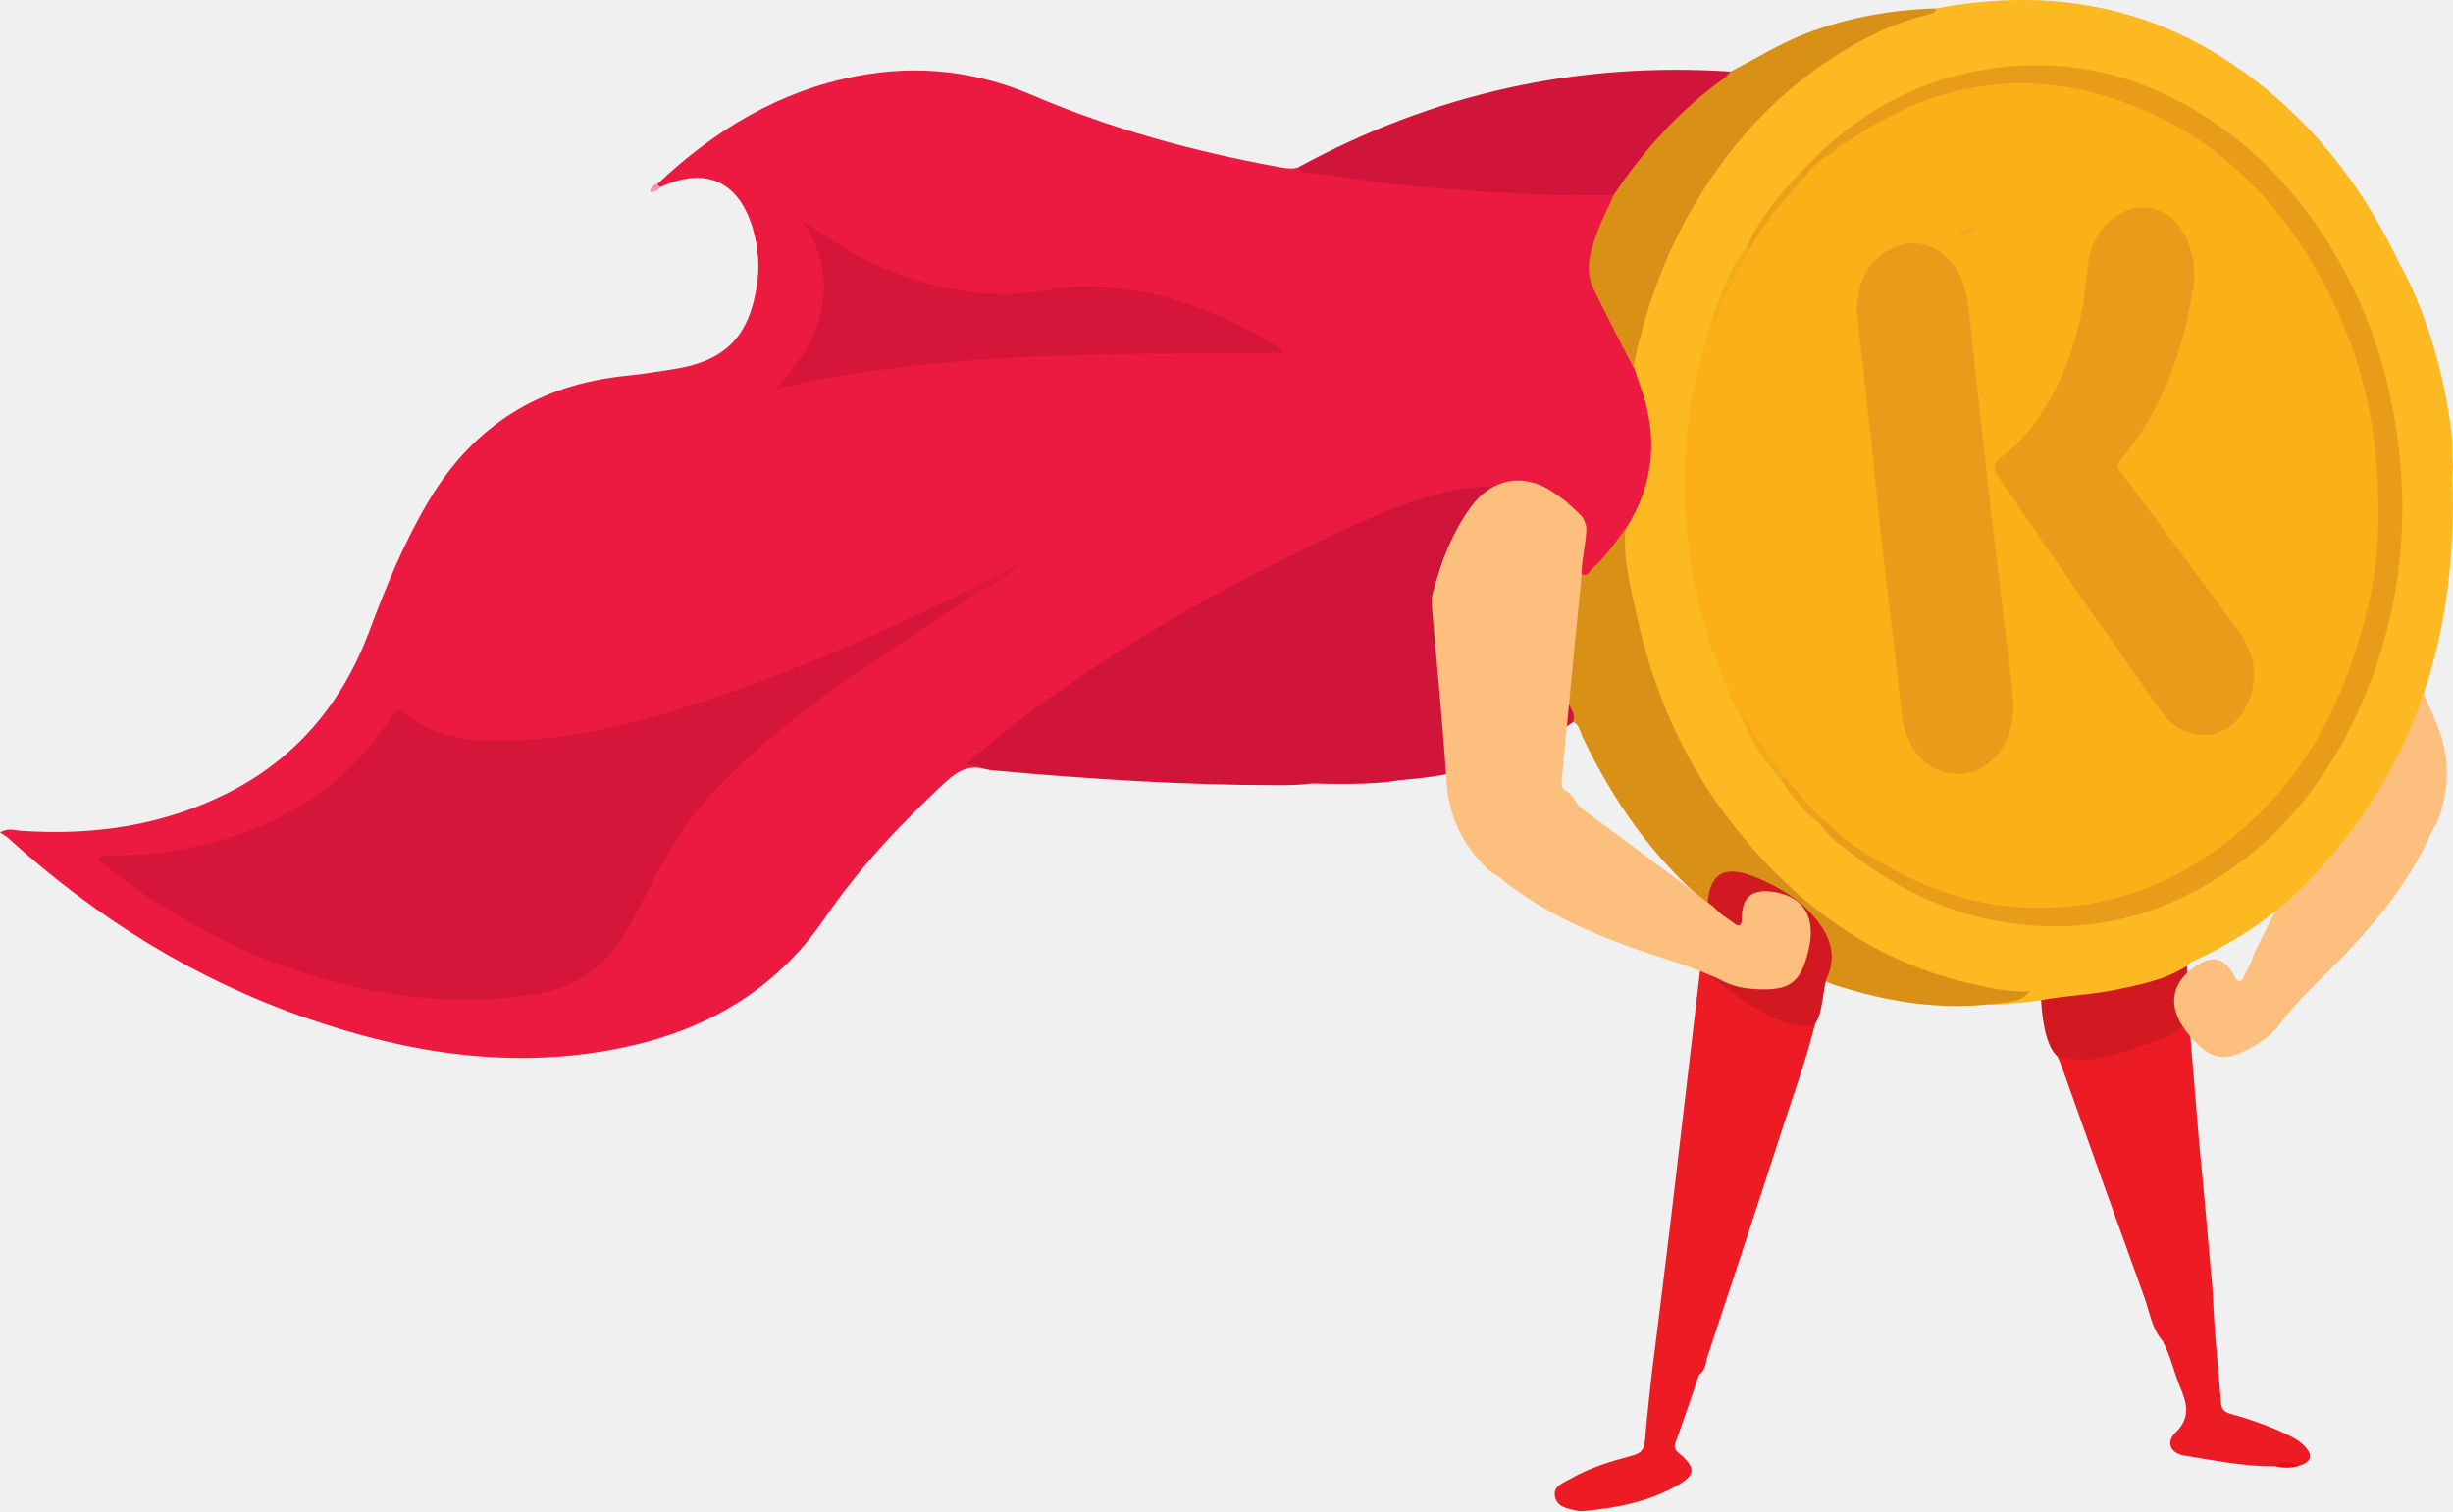
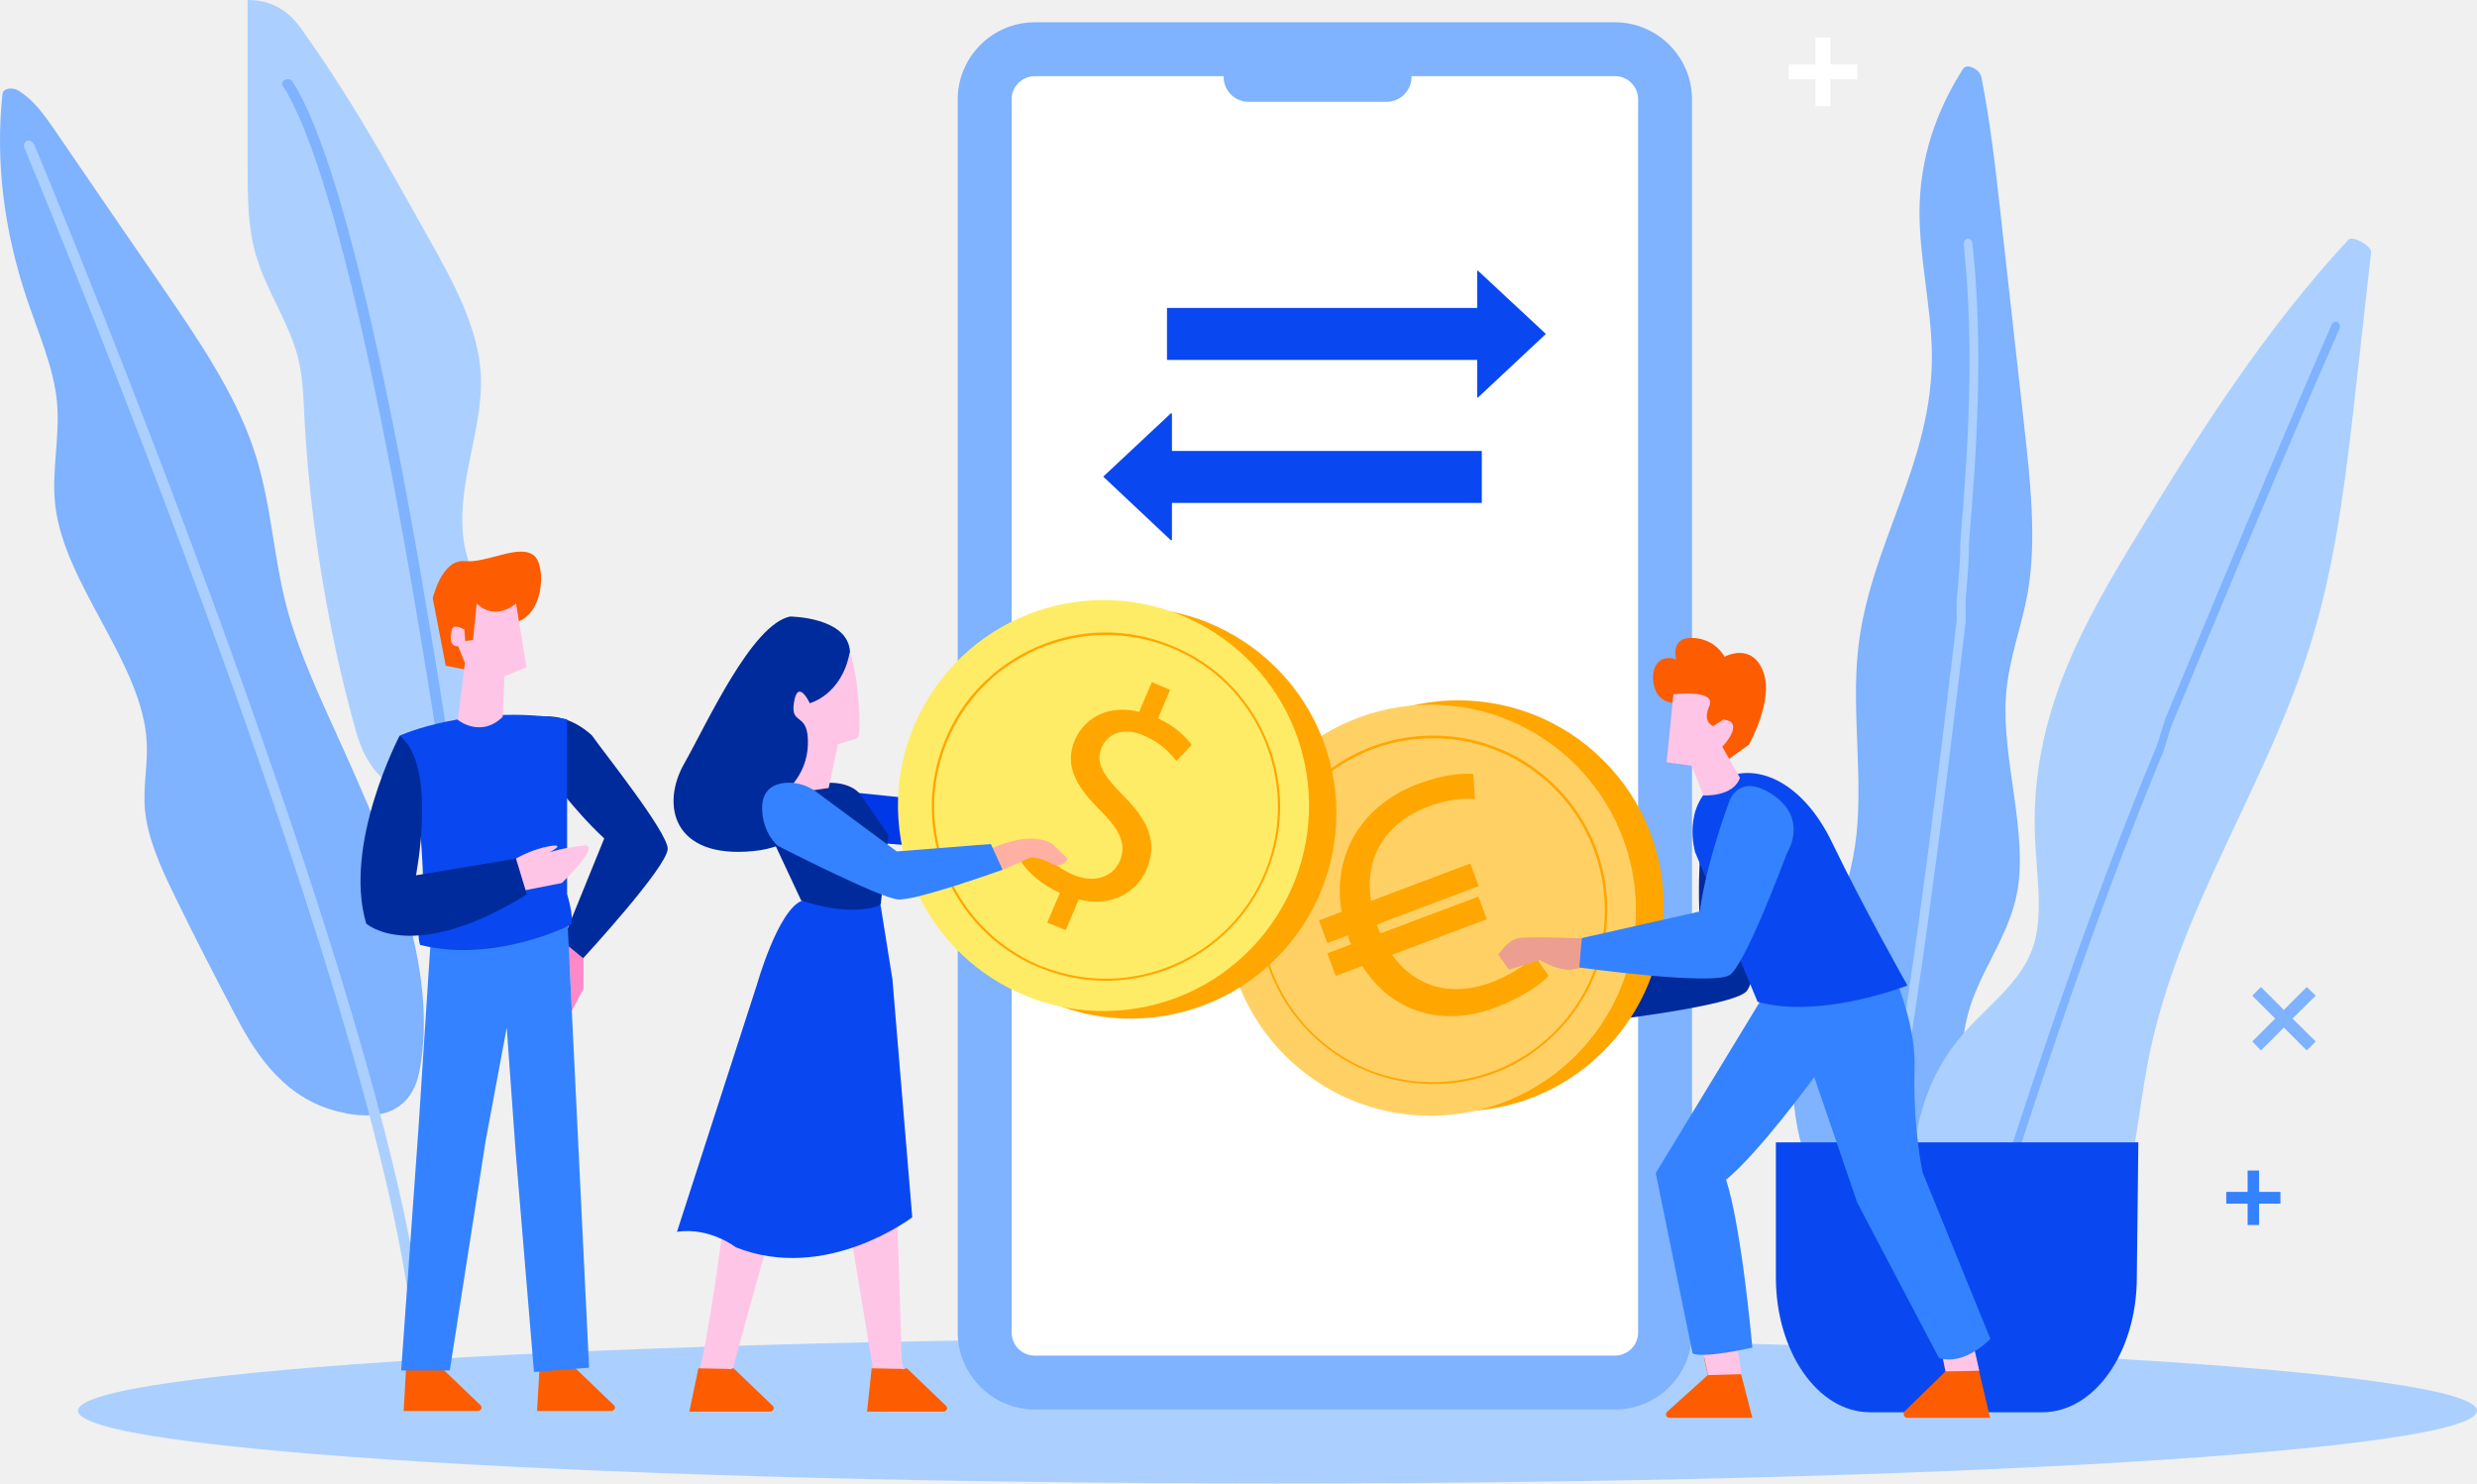
- <svg xmlns="http://www.w3.org/2000/svg" width="555" height="342" viewBox="0 0 555 342" fill="none">
-   <path d="M500.67 292.714C500.925 301.024 501.884 309.205 502.523 317.514C502.651 319.176 503.61 319.624 504.888 319.943C509.171 321.158 513.389 322.628 517.416 324.545C518.886 325.248 520.293 326.016 521.379 327.166C523.488 329.339 522.977 330.873 519.909 331.704C518.183 331.576 516.457 331.512 514.732 331.768C507.829 331.832 500.989 330.426 494.214 329.339C491.018 328.828 489.932 326.271 492.296 324.034C495.94 320.455 494.598 317.131 493.127 313.488C491.785 310.164 491.018 306.584 489.292 303.389C486.863 300.64 486.416 297.061 485.266 293.801C478.938 276.351 472.674 258.838 466.474 241.324C465.77 239.343 464.236 237.361 465.515 234.996C468.263 234.613 471.012 235.38 473.632 235.763C478.171 236.466 482.453 235.635 486.8 234.741C491.018 233.91 493.639 231.289 494.981 227.262C495.812 237.617 496.707 247.972 497.538 258.326C498.688 269.896 499.647 281.273 500.67 292.714Z" fill="#EC1B24" />
-   <path d="M495.109 227.326C494.853 231.864 493.447 233.654 488.781 235.188C481.047 237.745 473.377 241.26 465.579 239.087C462.511 236.53 461.935 229.052 461.744 225.409C466.026 224.258 470.5 224.386 474.911 223.683C480.599 222.788 486.16 221.446 491.466 219.4C492.552 218.953 493.575 218.442 494.789 218.506C494.917 221.446 494.981 224.386 495.109 227.326Z" fill="#D21821" />
-   <path d="M497.985 119.752C497.602 120.839 497.218 121.862 496.835 122.948C495.748 124.482 496.643 125.761 497.41 127.039C499.072 129.851 501.309 132.28 502.715 135.284C511.024 148.196 519.206 161.235 527.387 174.21C528.538 176 529.816 177.023 529.305 177.982C528.794 179.004 529.177 178.621 528.41 179.707C527.899 180.474 526.94 181.753 526.237 183.159C520.868 193.833 515.563 204.572 510.194 215.31C509.938 215.885 509.746 216.524 509.554 217.099C508.979 218.57 508.148 219.912 507.509 221.318C507.125 222.149 506.486 222.341 505.847 221.446C503.482 216.524 500.542 215.821 496.259 218.953C490.762 222.98 490.443 228.541 495.428 234.357C500.286 239.982 503.226 240.493 509.81 236.786C512.047 235.508 514.156 233.91 515.627 231.928C520.229 225.728 526.045 220.743 531.286 215.182C539.021 206.936 545.988 198.116 550.462 187.569C550.654 187.186 550.973 186.866 551.229 186.547C554.361 178.685 554.489 171.015 551.037 163.089C545.924 151.072 540.682 139.375 535.697 127.359C535.313 126.4 534.482 125.058 533.843 124.227C528.794 118.73 524.447 113.488 517.672 110.165C510.769 106.777 503.866 108.886 500.094 115.662C499.327 116.94 498.56 118.282 497.985 119.752Z" fill="#FCBF7D" />
-   <path d="M514.54 108.439C520.804 111.187 522.274 111.826 527.26 117.132C527.324 117.196 527.387 117.259 527.387 117.323C528.985 118.857 532.245 121.925 533.268 123.523C533.332 123.587 533.396 123.715 533.396 123.779C534.227 127.358 525.278 133.814 523.616 137.266C523.297 138.033 522.913 138.736 522.53 139.439C519.653 144.169 518.055 148.132 514.54 151.583C513.645 145.959 512.814 140.334 511.728 134.773C510.257 127.167 508.084 119.816 505.208 112.593C504.952 111.89 504.377 111.187 504.441 110.42C504.505 109.973 504.952 109.781 505.336 109.525C506.614 108.95 511.791 107.608 514.54 108.439Z" fill="#D1153A" />
-   <path d="M222.115 173.827C218.472 173.124 216.043 174.977 213.486 177.342C203.579 186.611 194.311 196.454 186.641 207.703C175.263 224.386 159.22 233.398 139.853 237.234C115.756 242.027 92.362 238.32 69.479 230.394C44.103 221.638 21.796 207.703 1.918 189.679C1.47 189.231 0.895 188.975 0 188.336C1.854 187.314 3.196 187.825 4.474 187.953C20.709 189.103 36.369 186.93 51.071 179.643C66.922 171.782 77.469 159.126 83.605 142.699C87.44 132.408 91.594 122.309 97.283 112.849C107.382 96.166 122.147 87.026 141.451 85.045C145.158 84.661 148.865 84.086 152.508 83.511C164.078 81.657 169.447 76.224 171.236 64.655C171.939 60.372 171.556 56.154 170.405 51.999C167.273 41.005 159.667 37.554 149.376 42.348C148.737 42.475 148.545 42.22 148.737 41.645C161.649 29.436 176.414 20.488 194.119 17.164C207.67 14.607 220.837 16.077 233.492 21.51C251.39 29.18 269.99 34.23 289.037 37.745C290.571 38.001 292.169 38.385 293.767 37.873C303.291 38.768 312.687 40.75 322.275 41.389C334.611 42.22 346.883 43.37 359.219 43.178C361.009 43.178 362.863 42.987 364.588 43.562C366.442 44.649 365.227 45.991 364.716 47.141C363.182 50.401 361.904 53.725 360.945 57.24C360.114 60.372 360.434 63.313 361.904 66.189C364.716 71.878 367.592 77.566 370.469 83.255C373.984 91.756 375.902 100.449 373.409 109.589C372.45 113.233 370.98 116.62 368.807 119.624C366.506 123.14 364.077 126.591 360.881 129.34C359.794 130.299 358.58 131.577 357.238 129.596C356.854 128.637 356.854 127.614 356.79 126.591C356.982 124.994 356.471 123.46 356.087 121.862C354.745 115.853 350.91 112.657 344.965 111.507C339.532 110.484 334.163 110.548 328.794 111.635C321.38 112.53 314.732 115.853 308.149 118.985C285.458 129.787 263.15 141.229 242.377 155.546C235.474 160.34 228.635 165.262 222.307 170.823C221.476 171.59 220.645 172.357 219.494 172.74C220.581 172.74 221.923 171.973 222.115 173.827Z" fill="#EC1941" />
-   <path d="M367.848 119.624C374.368 109.398 375.199 98.659 371.108 87.346C370.597 85.94 370.149 84.533 369.702 83.127C369.19 81.785 369.318 80.443 369.638 79.1C375.135 55.898 386.065 35.828 404.09 20.04C412.782 12.434 422.626 6.49 433.748 3.038C435.218 2.591 436.943 3.23 438.094 1.887C462.319 -2.651 485.01 0.737 505.655 14.863C522.338 26.304 534.355 41.581 542.92 59.733C542.28 58.647 544.006 61.523 545.157 64.016C550.206 74.946 553.019 85.62 554.617 97.509C554.936 100.002 554.68 101.983 555 105.115C555 106.393 554.808 107.16 554.872 108.247C556.087 143.338 546.627 174.658 521.443 200.161C514.604 207.128 506.614 212.561 497.793 216.716C496.771 217.227 495.62 217.547 494.853 218.506C490.059 221.638 484.498 222.724 479.065 223.875C473.377 225.089 467.496 225.217 461.744 226.304C459.954 226.559 455.608 227.135 450.302 227.326C450.366 226.176 456.438 224.961 458.164 224.833C444.933 224.706 432.789 220.615 421.667 213.84C390.028 194.6 373.601 165.39 367.72 129.596C367.209 126.272 365.867 122.884 367.848 119.624Z" fill="#FCB921" />
-   <path d="M327.196 125.121C320.229 139.822 338.062 154.651 321.763 166.348C322.53 171.206 331.543 178.301 297.538 177.278C295.749 177.214 295.94 177.662 289.229 177.662C267.753 177.662 246.276 176.256 224.864 174.338C223.905 174.274 223.01 174.019 222.051 173.827C221.22 172.612 219.814 173.507 218.664 172.868C228.954 163.664 240.012 155.866 251.517 148.451C263.214 140.973 275.295 134.07 287.759 127.934C299.903 121.989 322.466 109.397 337.807 110.165C338.829 109.909 335.186 114.703 332.693 115.534C332.182 119.305 329.625 121.031 327.644 123.843C327.26 124.61 327.772 124.482 327.196 125.121Z" fill="#D1143A" />
-   <path d="M384.403 311.059C382.677 316.172 380.951 321.286 379.098 326.335C378.458 328.061 379.673 328.572 380.568 329.403C383.572 332.216 383.444 333.686 379.993 335.795C373.345 339.758 365.994 341.164 358.388 341.867C357.877 341.931 357.302 341.931 356.79 341.803C354.745 341.356 352.252 341.036 351.805 338.544C351.357 336.243 353.722 335.476 355.32 334.581C359.667 332.088 364.46 330.618 369.318 329.339C371.3 328.828 372.067 327.869 372.195 325.824C372.578 320.966 373.153 316.108 373.665 311.251C375.135 299.554 376.605 287.857 378.011 276.16C380.248 257.24 382.421 238.384 384.659 219.464C384.722 218.953 384.978 218.442 385.106 217.93C387.151 218.378 387.727 220.487 389.197 221.638C394.374 225.409 400.191 226.879 406.391 227.262C407.861 227.326 409.395 227.007 410.673 227.965C411.632 229.691 410.737 231.289 410.354 232.887C408.628 239.598 406.327 246.118 404.154 252.638C398.273 270.854 392.265 289.007 386.256 307.16C385.937 308.566 385.745 310.164 384.403 311.059Z" fill="#EC1B24" />
-   <path d="M348.673 139.822C350.718 137.138 353.594 135.348 355.895 132.983C356.79 132.088 357.621 131.194 357.813 129.915C359.219 130.618 359.603 129.212 360.306 128.573C363.246 126.016 365.483 122.756 367.784 119.624C367.145 126.719 369.063 133.431 370.533 140.206C374.368 157.272 381.399 173.06 392.265 186.802C406.391 204.699 423.904 217.739 446.595 222.724C450.686 223.619 454.841 224.514 459.315 224.322C458.036 225.409 459.123 224.514 457.973 225.473C457.717 225.664 457.461 225.856 457.205 225.984C455.288 226.815 453.37 226.815 452.028 227.007C440.395 228.541 429.018 227.071 417.832 223.683C416.426 223.235 414.956 222.916 413.613 222.277C412.719 221.765 412.655 220.871 412.91 220.04C415.084 213.712 411.568 209.493 407.477 205.594C404.473 202.718 400.766 200.8 396.931 199.202C391.626 197.029 389.389 197.988 387.279 203.229C387.087 203.74 386.832 204.188 386.32 204.508C374.048 194.217 365.1 181.369 358.197 167.052C357.557 165.773 357.43 164.111 355.959 163.344C352.316 155.866 349.823 148.068 348.673 139.822Z" fill="#D89116" />
-   <path d="M365.1 44.137C360.753 44.137 356.343 44.265 351.996 44.137C340.044 43.754 328.155 42.923 316.202 41.772C309.363 41.133 302.652 39.599 295.813 39.088C294.854 39.024 294.151 38.704 293.703 37.873C324.256 21.191 356.918 13.904 391.626 16.205C392.009 17.228 391.306 17.803 390.603 18.314C381.207 24.962 373.601 33.335 366.953 42.667C366.57 43.242 366.122 44.009 365.1 44.137Z" fill="#D1143A" />
-   <path d="M365.1 44.137C371.939 33.91 380.056 24.898 390.092 17.675C390.667 17.292 391.114 16.652 391.626 16.141C397.25 13.265 402.62 9.877 408.564 7.576C418.088 3.933 427.931 2.207 438.03 1.887C438.03 2.591 437.774 2.91 436.752 3.166C431.894 4.316 427.228 6.042 422.754 8.343C405.496 17.292 392.457 30.523 382.805 47.269C376.797 57.624 372.77 68.746 370.085 80.379C369.894 81.274 369.766 82.232 369.574 83.191C366.506 77.247 363.438 71.302 360.498 65.294C358.388 60.948 359.922 56.729 361.328 52.638C362.415 49.698 363.885 46.95 365.1 44.137Z" fill="#D89116" />
-   <path d="M348.673 139.823C350.59 145.895 352.508 151.903 354.361 157.975C354.873 159.765 356.599 161.171 355.959 163.344C344.262 171.845 330.904 175.489 316.65 176.511C315.563 176 313.837 177.215 313.198 175.105C312.559 173.124 313.71 172.229 314.924 171.142C325.279 161.555 335.57 151.967 345.86 142.315C346.755 141.484 347.778 140.653 348.673 139.823Z" fill="#D1143A" />
-   <path d="M386.32 204.507C386.96 196.07 391.753 196.198 397.57 198.627C402.747 200.8 407.541 203.677 411.121 208.279C414.317 212.369 415.595 216.588 413.23 221.51C412.207 225.153 412.399 230.714 409.906 232.248C402.3 232.44 395.78 227.326 389.389 222.724C387.535 221.382 386.065 219.912 385.106 217.93C385.553 213.456 385.937 208.982 386.32 204.507Z" fill="#D21821" />
-   <path d="M148.673 41.58C148.865 41.836 149.121 42.028 149.312 42.283C148.865 43.114 148.226 43.498 147.075 43.434C147.139 42.347 147.842 41.9 148.673 41.58Z" fill="#F593A6" />
-   <path d="M218.919 135.476C210.738 140.973 202.492 146.406 194.375 151.903C182.038 160.212 170.405 169.481 160.306 180.41C155.512 185.588 151.869 191.532 148.545 197.732C146.436 201.631 144.519 205.658 142.345 209.621C137.488 218.57 130.521 223.619 120.166 225.089C100.223 227.965 81.176 224.961 62.512 217.994C51.837 213.967 41.93 208.407 32.406 202.207C28.891 199.905 25.631 197.157 22.243 194.6C23.01 193.13 24.225 193.705 25.184 193.705C42.633 193.194 58.932 189.295 73.25 178.749C79.386 174.21 84.372 168.65 88.462 162.322C89.613 160.532 90.252 160.148 92.042 161.619C96.708 165.454 102.333 167.116 108.213 167.435C124.193 168.266 139.469 164.942 154.682 160.148C176.414 153.309 197.251 144.297 217.641 134.262C218.28 133.814 218.983 133.686 219.494 134.39C219.878 134.773 219.367 135.22 218.919 135.476Z" fill="#D6153A" />
-   <path d="M290.124 79.803C251.773 80.187 213.486 79.228 175.711 87.921C180.377 82.488 184.467 76.927 185.937 69.832C187.408 62.673 185.682 56.218 181.655 50.082C187.28 53.789 192.713 57.496 198.785 60.181C211.313 65.614 224.16 68.043 237.839 65.486C243.592 64.399 249.536 64.783 255.48 65.614C267.433 67.212 278.043 71.942 288.27 77.886C288.718 78.142 289.165 78.461 289.549 78.781C289.804 78.909 289.868 79.228 290.124 79.803Z" fill="#D6153A" />
-   <path d="M218.919 135.476C219.622 133.942 218.472 134.262 217.641 134.198C222.115 131.897 226.589 129.596 231 127.359C227.484 130.746 223.266 133.239 218.919 135.476Z" fill="#DE173D" />
-   <path d="M514.796 331.768C516.521 330.618 518.247 330.682 519.973 331.704C518.247 332.216 516.521 332.152 514.796 331.768Z" fill="#EC0A14" />
-   <path d="M393.415 161.043C391.626 158.934 391.114 156.313 390.092 153.884C383.124 137.394 380.376 120.136 381.399 102.303C381.91 92.459 383.955 82.808 387.087 73.476C389.836 67.659 392.009 61.523 395.461 56.09C398.72 50.082 402.939 44.84 407.541 39.919C409.139 37.937 410.865 36.02 412.974 34.614C414.189 34.23 414.956 33.271 415.723 32.376C425.183 25.537 435.537 20.743 447.17 19.017C465.834 16.205 482.9 20.615 498.305 31.29C517.544 44.649 529.049 63.313 535.058 85.62C541.258 108.631 540.427 131.385 531.734 153.565C523.233 175.233 509.171 191.98 487.311 201.248C480.599 204.124 473.568 205.402 466.282 206.042C446.275 207.703 429.529 200.225 414.253 188.208C413.741 187.825 413.358 187.314 412.91 186.802C409.395 183.479 406.135 179.899 403.259 175.936C399.36 171.398 396.547 166.093 393.415 161.043Z" fill="#FCAF16" />
-   <path d="M413.23 35.189C411.248 36.659 409.587 38.321 408.116 40.302C407.349 40.75 406.838 40.75 406.838 39.663C417.96 27.327 431.255 18.953 447.873 15.949C466.41 12.562 483.348 16.461 498.944 26.368C511.344 34.294 520.996 45.032 528.474 57.816C535.697 70.152 540.171 83.511 542.216 97.509C545.476 119.624 542.728 140.909 533.332 161.363C525.47 178.429 513.901 192.171 497.282 201.248C484.562 208.215 471.012 210.835 456.438 209.11C442.376 207.448 430.168 201.759 419.174 193.258C416.618 191.276 413.741 189.487 411.952 186.61C411.952 185.524 412.463 185.524 413.23 185.971C417.001 190.126 421.731 192.938 426.461 195.687C435.921 201.12 446.02 204.635 457.142 205.275C473.185 206.169 487.63 202.079 500.734 192.811C520.548 178.876 530.711 159.126 536.016 136.179C538.381 125.761 538.509 115.214 537.678 104.795C536.336 88.177 531.286 72.517 522.338 58.135C513.645 44.201 502.459 33.016 487.567 26.048C464.109 15.118 441.354 16.525 419.622 30.97C418.407 31.801 417.065 32.504 415.851 33.271C414.892 33.782 414.125 34.55 413.23 35.189Z" fill="#E99C19" />
-   <path d="M406.838 39.599C407.094 40.111 407.605 40.238 408.116 40.238C403.642 45.224 399.104 50.209 395.972 56.218C395.397 56.41 395.141 56.154 395.333 55.579C398.145 49.57 402.236 44.393 406.838 39.599Z" fill="#ECA019" />
-   <path d="M395.333 55.579C395.525 55.77 395.78 56.026 395.972 56.218C393.224 61.523 390.092 66.7 388.11 72.389C387.982 72.837 387.407 73.092 387.024 73.476C389.197 67.276 391.178 60.948 395.333 55.579Z" fill="#F4AB1A" />
-   <path d="M393.415 161.043C393.991 161.618 394.885 162.066 395.205 162.769C397.378 167.499 400.958 171.334 403.642 175.744C403.578 176.128 403.387 176.32 403.003 176.384C398.657 171.973 395.908 166.604 393.415 161.043Z" fill="#F3A91A" />
-   <path d="M403.003 176.384C403.195 176.192 403.45 175.936 403.642 175.744C406.838 179.196 409.523 183.031 413.23 185.971C412.719 185.971 412.207 186.099 411.952 186.61C408.372 183.734 405.368 180.346 403.003 176.384Z" fill="#EDA219" />
-   <path d="M443.271 53.661C443.271 53.469 443.271 53.214 443.271 53.022C444.358 51.999 445.636 51.296 447.17 51.168C446.148 52.447 444.869 53.341 443.271 53.661Z" fill="#F2AA26" />
-   <path d="M413.23 35.189C413.805 34.166 414.508 33.335 415.787 33.271C415.211 34.294 414.508 35.125 413.23 35.189Z" fill="#ECA019" />
-   <path d="M355.256 114.319C355.959 114.958 356.599 115.598 357.302 116.237C357.429 116.365 357.941 116.812 358.069 117.004C358.964 118.985 358.964 118.985 358.9 120.327C358.708 123.204 358.005 126.016 357.877 128.956C357.813 130.107 357.749 131.321 357.621 132.472C356.151 146.981 354.809 161.491 353.403 175.936C353.275 177.47 353.339 178.365 353.978 178.685C355.128 179.324 356.023 180.41 356.662 181.561C356.982 182.2 357.685 182.775 358.516 183.415C368.168 190.509 377.755 197.732 387.343 204.891C387.854 205.275 388.302 205.786 388.749 206.233C389.9 207.256 391.242 208.087 392.52 209.046C393.287 209.621 393.927 209.557 394.054 208.406C393.991 202.973 396.228 200.992 401.469 201.823C408.244 202.91 410.993 207.767 409.139 215.182C407.349 222.405 404.921 224.194 397.442 223.811C394.885 223.683 392.265 223.235 390.028 222.085C383.125 218.633 375.646 216.78 368.487 214.159C357.813 210.26 347.714 205.53 338.893 198.244C338.765 198.116 338.638 198.052 338.446 197.988C337.871 197.732 337.295 197.285 336.784 196.837C331.031 191.404 327.772 184.885 327.26 176.639C326.429 163.6 325.087 150.625 324 137.649C323.936 136.563 323.873 135.732 324.064 134.453C326.046 127.295 328.539 120.327 333.077 114.319C337.743 108.183 344.838 106.969 351.229 111.251C352.444 112.082 353.658 112.913 354.809 113.872C355.001 114.127 355.128 114.255 355.256 114.319Z" fill="#FCBF7D" />
-   <path d="M496.387 64.207C494.406 76.927 490.379 90.414 481.622 101.791C478.362 106.074 478.171 104.604 481.558 109.142C489.804 120.136 497.921 131.193 506.103 142.251C509.49 146.853 511.152 151.839 509.107 157.783C505.464 168.266 494.47 168.905 488.909 160.851C482.261 151.328 475.55 141.868 468.902 132.344C463.278 124.226 457.653 116.045 452.092 107.799C450.941 106.138 450.814 104.987 452.859 103.453C458.42 99.298 462.447 93.418 465.707 86.77C469.733 78.397 471.651 69.321 472.418 60.053C473.057 51.935 479.832 46.182 486.033 47.014C492.36 47.844 496.962 54.428 496.387 64.207Z" fill="#E99C19" />
-   <path d="M420.133 69.257C420.58 62.929 423.073 58.647 427.867 56.282C432.469 53.981 436.816 54.939 440.587 58.391C444.23 61.715 445.061 66.573 445.636 71.622C447.426 88.752 449.344 105.818 451.325 122.948C452.667 134.517 454.201 146.086 455.416 157.72C456.566 168.841 448.832 177.278 439.564 174.594C434.706 173.188 430.935 168.266 430.168 160.915C429.082 149.602 427.548 138.352 426.269 127.039C425.183 117.707 424.288 108.375 423.265 98.979C422.242 89.775 421.22 80.507 420.197 71.302C420.133 70.472 420.133 69.641 420.133 69.257Z" fill="#E99C19" />
+ <svg xmlns="http://www.w3.org/2000/svg" version="1.1" id="Capa_1" x="0px" y="0px" viewBox="0 0 800.2 479.3" style="enable-background:new 0 0 800.2 479.3;" xml:space="preserve">
+   <style type="text/css">
+ 	.st0{fill:#ABD0FF;}
+ 	.st1{fill:#FFFFFF;}
+ 	.st2{fill:#7FB2FF;}
+ 	.st3{fill:#EC9F90;}
+ 	.st4{fill:#002B9C;}
+ 	.st5{fill:#FFA600;}
+ 	.st6{fill:#FFD165;}
+ 	.st7{fill:#0948F0;}
+ 	.st8{fill:#FD5C00;}
+ 	.st9{fill:#FFC5E6;}
+ 	.st10{fill:#3482FF;}
+ 	.st11{fill:#FFB0A3;}
+ 	.st12{fill:#0037E6;}
+ 	.st13{fill:#FFEC66;}
+ 	.st14{fill:#FD89C6;}
+ </style>
+   <g>
+     <ellipse class="st0" cx="412.7" cy="455.8" rx="387.5" ry="23.5" />
+     <g>
+       <g>
+         <path id="_x3C_Group_x3E__24_" class="st1" d="M503.8,446.7H352.3c-18.8,0-34.1-15.3-34.1-34.1V50.1c0-18.8,15.3-34.1,34.1-34.1     h151.5c18.8,0,34.1,15.3,34.1,34.1v362.5C537.9,431.4,522.6,446.7,503.8,446.7z" />
+         <path class="st2" d="M521.7,455.4H334.3c-13.7,0-24.9-11.2-24.9-24.9V32.1c0-13.7,11.2-24.9,24.9-24.9h187.4     c13.7,0,24.9,11.2,24.9,24.9v398.4C546.6,444.2,535.5,455.4,521.7,455.4z M334.3,24.6c-4.1,0-7.5,3.4-7.5,7.5v398.4     c0,4.1,3.3,7.5,7.5,7.5h187.4c4.1,0,7.5-3.3,7.5-7.5V32.1c0-4.1-3.3-7.5-7.5-7.5H334.3z" />
+         <path id="_x3C_Group_x3E__23_" class="st2" d="M447.9,32.9h-44.5c-4.5,0-8.1-3.6-8.1-8.1v-3.1c0-4.5,3.6-8.1,8.1-8.1h44.5     c4.5,0,8.1,3.6,8.1,8.1v3.1C456,29.3,452.4,32.9,447.9,32.9z" />
+       </g>
+       <g>
+         <path id="_x3C_Group_x3E__22_" class="st0" d="M96.1,114.9c1.7,6.4,1.9,12.9,2.2,19.4c1.2,22.8,4.1,45.5,8.6,68.1     c0.5,2.4,1,4.9,1.5,7.3c1.8,8.4,3.9,16.8,6.2,25.2c0.1,0.2,0.1,0.5,0.2,0.7c2.4,8.5,6.3,17.7,20.4,22.6c3.2,1.1,6-0.2,8.5-2.6     c1.1-1,2.1-2.3,3-3.7c3.9-5.8,6.4-13.7,7.4-15.8c4.3-9.8,7.1-19.7,5.6-29.5c-1.6-10.2-7.6-20-9.6-30.2c-1.7-8.9-0.3-18,1.5-27     c1.9-9.6,4.3-19.3,3.7-28.8c-0.9-15-8.9-29.5-16.9-43.8c-5-8.9-10-17.9-15.1-26.8c-8-13.8-16.5-27.5-26.2-41     C94.1,4.8,89.1,0,80,0c0,16,0,32,0,48.1c0,2,0,4,0,6c0,10,0,20,3.1,29.7C86.4,94.3,93.3,104.4,96.1,114.9z" />
+         <path id="_x3C_Group_x3E__21_" class="st2" d="M91.3,27.6c10,15.6,20,52.4,28.9,94.1c7,33,13.3,69,18.3,100.1     c2,12.2,3.7,23.7,5.2,33.9c1.1-1,2.1-2.3,3-3.7c-1.5-10.1-3.3-21.4-5.2-33.4c-2-12.1-4.1-24.9-6.4-38c-3.6-20.6-7.2-39.3-10.7-56     c-10.7-50.9-20.7-83.9-30-98.4c-0.4-0.6-1.4-0.8-2.3-0.4C91.3,26.1,90.9,27,91.3,27.6z" />
+         <path id="_x3C_Group_x3E__20_" class="st2" d="M81.8,144.7c5.9,17.2,6.3,34.5,10.9,51.8c4,14.9,11.1,29.7,17.7,44.4     c15.2,33.7,31.5,71.9,25.1,105.2c-1.8,9.4-8.2,16-22,13.9c-0.9-0.1-1.7-0.3-2.6-0.5c-1.1-0.2-2.2-0.5-3.3-0.8     c-17.6-5.1-26.3-20.6-32.1-31.7c-6.6-12.6-13.1-25.2-19.2-37.8c-4.5-9.2-8.7-18.6-9.5-27.9c-0.6-7.3,1-14.3,0.6-21.5     c-1.3-25.4-26.4-50.6-29.5-76.2c-1.4-11.4,1.6-22.4,0.5-33.9c-1.1-11.1-6.1-22.3-9.8-33.4C1.2,74.2-1.5,51.9,0.8,30.4     C0.9,28.6,3.9,28,6,29.3c4.8,3,8,7.5,10.9,11.6C28.6,58,40.3,75.1,52,92.1C63.8,109.3,75.7,126.7,81.8,144.7z" />
+         <path id="_x3C_Group_x3E__19_" class="st0" d="M11.1,46.8c0.4,0.9,36.7,87.7,70,181.7C122.3,345,141.1,420.9,137,454.3     c-1.2-0.1-2.4-0.3-3.6-0.5c4.3-32.1-14.8-109.3-55.6-224.6C44.5,135.4,8.2,48.6,7.9,47.8c-0.4-1,0-2,0.9-2.3     C9.6,45.2,10.7,45.8,11.1,46.8z" />
+       </g>
+       <path id="_x3C_Group_x3E__18_" class="st2" d="M581.1,331.5c4.5-20.3,15.2-37.4,18.2-58.4c2.9-19.8-1.2-42.5,0.9-62.7    c3.5-34.3,24.3-60.3,23.9-96.2c-0.2-14.8-4-30.8-4-45.5c0-17.8,5.6-33.2,14.1-46.5c1.2-1.8,5.4,0.1,5.9,2.8    c2.9,14.7,4.5,29,6.1,43.3c2.5,22.7,5.1,45.5,7.6,68.2c2.1,18.8,4.2,37.9,1.3,54.7c-2,11.5-6.3,21.9-7.1,34    c-1.3,20,7.1,43.7,3.7,62.8c-2.8,15.5-13.2,26.7-16.5,41.9c-4.9,22.6,6.1,52.7-4.7,71.8c-7.2,12.7-25.2,8.2-37.3-8.4    C577.9,372.3,577.5,348.2,581.1,331.5z" />
+       <path id="_x3C_Group_x3E__17_" class="st0" d="M634.4,333.8c7.9-9,18.6-16.5,22.4-27.9c3.4-10.2,1.1-23.2,0.6-35.4    c-1.6-39.4,15.8-69.4,33.7-98.7c20-32.9,40.8-65.5,67.6-94.4c1.3-1.4,7.5,2.1,7.3,4.1l-4.5,40c-3.2,28.9-6.4,57.9-14.4,84.4    c-14.2,47.6-43.5,87.2-53.2,137.2c-3.2,16.6-4.4,34.3-9.8,49.8c-4.1,11.7-11.1,38.5-35.8,36.2c-29.6-2.8-29.7-32.2-30.3-42.7    C616.9,365.5,622.3,347.6,634.4,333.8z" />
+       <path id="_x3C_Group_x3E__16_" class="st0" d="M605.9,396.3c0.6,0,1.2-0.6,1.4-1.4c12.1-64.9,20-128.7,27.7-193.9    c0-0.1,0-0.2,0-0.3v-6.5l0.1-1.7c0.5-5.8,1-11.3,1-17.4c2.5-29.2,4.7-63.4,1.1-96.4c-0.1-1-0.8-1.7-1.6-1.6    c-0.8,0.1-1.3,1.1-1.2,2.1c3.5,32.6,1.4,66.6-1.1,95.5c0,0.1,0,0.1,0,0.2c0,5.9-0.5,11.3-1,17.1l-0.2,1.8c0,0.1,0,0.1,0,0.2v6.5    c-7.7,65-15.6,128.8-27.6,193.5c-0.2,1,0.3,2,1,2.2C605.7,396.2,605.8,396.3,605.9,396.3z" />
+       <path id="_x3C_Group_x3E__15_" class="st2" d="M639.5,420.7c0.7,0,1.3-0.6,1.4-1.4c0.7-7,2.5-13.7,4.2-20.1    c1.5-5.6,3.1-11.4,3.9-17.3c13.2-41.1,29.5-89.9,50-139.4c0,0,0,0,0-0.1c0.6-1.6,1-3.1,1.4-4.5c0.4-1.4,0.8-2.7,1.4-4.2    c3.6-8.5,7.1-17,10.6-25.4c14-33.6,28.5-68.3,43.4-102.1c0.3-0.8,0.1-1.7-0.6-2.1c-0.7-0.4-1.5-0.1-1.9,0.7    C738.5,138.7,724,173.4,710,207c-3.5,8.5-7.1,17-10.6,25.5c0,0,0,0.1,0,0.1c-0.6,1.6-1,3.1-1.4,4.5c-0.4,1.4-0.8,2.7-1.4,4.2    c-20.6,49.7-36.9,98.6-50.2,139.8c0,0.1-0.1,0.2-0.1,0.3c-0.8,5.7-2.2,11.2-3.8,17c-1.8,6.6-3.6,13.4-4.3,20.7    c-0.1,0.9,0.5,1.6,1.2,1.7C639.4,420.7,639.5,420.7,639.5,420.7z" />
+       <g>
+         <path class="st3" d="M514.9,320.7c0,0-17.3,3.7-20.2,5.2c-2.9,1.6-4.6,6.6-4.6,6.6l4.6,3.8l8.9-5.5c0,0,8.5,2.8,12.9-0.7     S514.9,320.7,514.9,320.7z" />
+         <path class="st4" d="M563.4,260.5c-12.7-4.7-13.4,5.4-13.4,5.4s-2.3,20.4-0.4,37l-34.7,17.8l1.6,9.4c0,0,43.3-4.9,47.7-9.8     c3.8-4.3,7.3-36.1,8.1-43l0,0C572.2,277.3,576.1,265.2,563.4,260.5z" />
+       </g>
+       <g>
+         <ellipse transform="matrix(0.7071 -0.7071 0.7071 0.7071 -69.0051 418.8266)" class="st5" cx="471.1" cy="292.7" rx="66.4" ry="66.4" />
+         <circle class="st6" cx="462.1" cy="294.1" r="66.4" />
+         <path class="st5" d="M482.8,346.7c-5.6,2.1-11.5,3.3-17.6,3.5c-15,0.6-29.4-4.7-40.4-14.9c-11-10.2-17.5-24.1-18.1-39.1     c-0.6-15,4.7-29.4,14.9-40.4c10.2-11,24.1-17.5,39.1-18.1c15-0.6,29.4,4.7,40.4,14.9c11,10.2,17.5,24.1,18.1,39.1     c0.6,15-4.7,29.4-14.9,40.4C498.2,338.7,490.9,343.7,482.8,346.7z M443.3,242.1c-8,3-15.2,7.9-21.2,14.3     c-10.1,10.9-15.3,25.1-14.7,39.9c0.6,14.8,6.9,28.5,17.8,38.6c10.9,10.1,25.1,15.3,39.9,14.7c14.8-0.6,28.5-6.9,38.6-17.8     c10.1-10.9,15.3-25.1,14.7-39.9l0.3,0l-0.3,0c-0.6-14.8-6.9-28.5-17.8-38.6c-10.9-10.1-25.1-15.3-39.9-14.7     C454.7,238.8,448.8,240,443.3,242.1z" />
+         <path class="st5" d="M482.1,317.3c-13.5,5.1-25,1.5-32.4-8.8l30.6-11.5l-2.7-7.3l-31.7,11.9c-0.3-0.7-0.6-1.4-0.9-2.2     c-0.1-0.2-0.2-0.5-0.2-0.7l32.9-12.4l-2.7-7.3l-32.1,12.1c-2.2-14.3,4.8-25.3,18.5-30.5c5.8-2.2,11.1-2.8,15.1-2.4l-0.6-8.1     c-2.8-0.3-9-0.1-17.6,3.1c-18.6,7-28,23.1-24.9,41.4l-7.3,2.8l2.7,7.3l6.6-2.5c0.1,0.3,0.2,0.7,0.3,1c0.2,0.7,0.5,1.2,0.8,1.9     l-7.7,2.9l2.7,7.3l8.6-3.2c9.8,15.5,26.4,19.7,43.1,13.4c8.4-3.2,14.4-7.3,17.1-10.2l-4.5-6.4C492.6,312,487.5,315.2,482.1,317.3     z" />
+       </g>
+       <path id="_x3C_Group_x3E__14_" class="st7" d="M659.8,456.3h-55.7c-16.8,0-30.4-19.5-30.4-43.6v-43.6h117.1l-0.5,43.6    C690.3,436.8,676.7,456.3,659.8,456.3z" />
+       <g>
+         <path class="st8" d="M566.1,458.1h-26.7c-1.1,0-1.6-1.2-0.9-1.9l13.2-11.9l-1.2-5.5l10.4-1.3l1.6,6.6L566.1,458.1z" />
+         <polygon class="st9" points="562.6,444 551.8,444.3 550,436 561.2,434.9    " />
+         <path class="st8" d="M642.9,458.1h-26.7c-1.1,0-1.6-1.3-0.9-2.1l13.2-12.9l-1.2-6l10.4-1.4l1.6,7.1L642.9,458.1z" />
+         <polygon class="st9" points="639.4,442.9 628.5,443.1 627.3,437.1 637.8,435.8    " />
+         <path class="st10" d="M605.9,303.1l0.7,0.6c0,0,12.5,22.2,11.9,41.3c-0.6,19.1,2.6,33.8,2.6,33.8l21.9,53.8c0,0-8.1,8.7-16.6,6.2     L600,388.6L586.1,348c0,0-17.6,24.2-28.5,33.2c0,0,4.5,11.7,8.5,54.2c0,0-15.5,3.6-19.3,1.9L534.9,379l34.9-57.4l-4.6-11.6     L605.9,303.1z" />
+         <path class="st7" d="M616.2,318.4c0,0-27.8,11-48.4,5.3l-20.2-48.4c0,0-4.3-14.7,6.7-22.3c11-7.7,27.4-1.9,37.6,19.3     C602.1,293.5,616.2,318.4,616.2,318.4z" />
+         <path class="st3" d="M511,303.2c0,0-17.7-0.8-20.9,0c-3.2,0.8-6.1,5.3-6.1,5.3l3.5,4.8l10-3.1c0,0,7.6,4.8,12.7,2.5     C515.3,310.3,511,303.2,511,303.2z" />
+         <path class="st8" d="M541.5,227.1c0,0-5.8,0.6-7.2-5.7c-1.4-6.4,2.4-10.2,7.2-8.3c0,0-2.1-7.3,5.3-7c7.5,0.3,10.3,6.1,10.3,6.1     s8.6-4.8,12.4,4.5c3.8,9.2-4.5,23.9-4.5,23.9l-6.4,4.6L541.5,227.1z" />
+         <path class="st9" d="M540.6,224.3l-2.2,22l8.1,1.1l3.8,9.6c0,0,9.6,0.6,11.8-5.7l-5.7-10c0,0,7.7-8.1,0.3-8.8l-3.2,2.1     c0,0-3.7-1.1-1.3-6.5C554.6,222.6,540.6,224.3,540.6,224.3z" />
+         <path class="st10" d="M573,257c-11.2-7.7-14.3,1.8-14.3,1.8s-7.3,19.1-9.6,35.7l-38.1,8.6l-0.8,9.5c0,0,43.2,6,48.6,2.4     c4.8-3.2,16.1-33.1,18.6-39.6l0,0C577.4,275.5,584.2,264.7,573,257z" />
+       </g>
+       <polygon class="st10" points="736.7,385.1 729.8,385.1 729.8,378.2 726.1,378.2 726.1,385.1 719.2,385.1 719.2,388.9 726.1,388.9     726.1,395.8 729.8,395.8 729.8,388.9 736.7,388.9   " />
+       <polygon class="st2" points="748.1,321.7 745.2,318.9 737.8,326.3 730.4,318.9 727.6,321.7 735,329.1 727.6,336.5 730.4,339.4     737.8,332 745.2,339.4 748.1,336.5 740.6,329.1   " />
+       <polygon class="st1" points="600,20.8 591.3,20.8 591.3,12.1 586.5,12.1 586.5,20.8 577.8,20.8 577.8,25.6 586.5,25.6 586.5,34.3     591.3,34.3 591.3,25.6 600,25.6   " />
+       <g>
+         <path class="st11" d="M324.7,251.9c0,0,10.8-14.9,22.1-13.1l6.5,2.8c0,0-0.7,4-4.8,3.2c-4-0.8-6.8,0.6-6.8,0.6l-6.9,6.7     L324.7,251.9z" />
+         <path class="st12" d="M264.6,254.9l36.1,3.7l27.6-12.9l6.5,6.4c0,0-22.6,19.3-28.3,20.9c-5.7,1.6-42.4-2.6-42.4-2.6     s-7.6-1.5-8.9-9.4C253.8,253.1,264.6,254.9,264.6,254.9z" />
+         <g>
+           <g>
+             <ellipse transform="matrix(0.9874 -0.1585 0.1585 0.9874 -37.0285 61.225)" class="st5" cx="365.3" cy="262.7" rx="66.4" ry="66.4" />
+             <ellipse transform="matrix(0.993 -0.1178 0.1178 0.993 -28.1789 43.7982)" class="st13" cx="356.5" cy="260.3" rx="66.4" ry="66.4" />
+             <path class="st5" d="M335.2,312.4c-27.9-11.9-41.5-44.1-30.2-72.5c5.5-14,16.2-24.9,30-30.9c13.8-6,29.1-6.2,43-0.6       c14,5.5,24.9,16.2,30.9,30c6,13.8,6.2,29.1,0.6,43c-11.4,28.8-44.2,43-73,31.5C336.1,312.7,335.7,312.6,335.2,312.4z        M379.1,209.6c-0.4-0.2-0.9-0.4-1.3-0.5c-13.8-5.5-28.9-5.2-42.5,0.6c-13.6,5.9-24.1,16.7-29.6,30.5       c-11.1,28,2.2,59.8,29.8,71.6c0.4,0.2,0.9,0.4,1.3,0.5c28.5,11.3,60.8-2.7,72.1-31.1c5.5-13.8,5.2-28.9-0.6-42.5       C402.6,225.5,392.3,215.2,379.1,209.6z" />
+             <g>
+               <path class="st5" d="M338.3,298.1l4.1-9.6c-5.5-2.4-10.4-6.6-12.7-10.4l5-5.4c2.4,3.7,6.6,7.6,11.9,9.9        c6.7,2.9,12.9,0.9,15.2-4.5c2.2-5.2-0.1-10-5.9-15.8c-8.1-7.9-12.2-14.8-8.7-23.1c3.4-7.9,11.5-11.5,20.8-9.2l4.1-9.6l5.9,2.5        l-3.9,9.2c5.6,2.6,8.8,5.8,10.9,8.6l-5,5.2c-1.5-2-4.5-5.7-10.6-8.3c-7.3-3.1-11.9,0.1-13.5,3.9c-2.1,4.9,0.4,8.9,7.2,15.8        c8.1,8.1,10.9,15.2,7.3,23.6c-3.2,7.5-11.4,12.3-21.9,9.7l-4.2,9.9L338.3,298.1z" />
+             </g>
+           </g>
+           <g>
+             <path class="st9" d="M227,456.2h22.8c0,0-1.2-4.6-6.1-5.5c-2-0.4-3.6-1.4-4.8-2.6c-1.8-1.7-2.8-3.5-2.8-3.5s12.7-47.2,18-63.3       l-11.2-12.6l-6.7,6.3c0,0-4.8,44.2-10.5,69.4c-0.6,2.6-1.2,5-1.8,7.1C223.2,453.8,224.8,456.2,227,456.2z" />
+             <path class="st9" d="M273.9,393.3l8.7,52.5l1.2,7.2c0.3,1.9,1.8,3.2,3.5,3.2h17.8c0,0,0.4-4.6-5.4-5.8       c-1.2-0.3-2.3-0.8-3.3-1.5h0c-3.5-2.6-5.1-7.7-5.1-10c0-2.9-1.7-52.3-1.7-52.3L273.9,393.3z" />
+             <path class="st4" d="M255.2,199.2c0,0,19,0.1,19.4,11.6c0.3,11.5-8.9,25.6-7,30.4c1.9,4.8,1.6,31.4-24.4,33.8       c-26.1,2.5-29.7-15.2-22.1-28.4C228.6,233.3,242.8,201.9,255.2,199.2z" />
+             <path class="st7" d="M284.5,292.6l3.8,23.8l6.4,76.9c0,0-27.8,21.3-57,9.7c0,0-8.4-6.6-19-5l25.9-80.1c0,0,6.7-23.6,14.3-26.8       C271.9,285.6,284.5,292.6,284.5,292.6z" />
+             <path class="st4" d="M248.6,269.1l10.2,21.8c0,0,15.2,5.7,25.7,1.5l2.5-22.6c0,0-4.2-6.2-9-13c-3.1-4.4-12.8-5.2-16.9-1.7       L248.6,269.1z" />
+             <path class="st11" d="M314.6,277.2c0,0,15.4-10.1,25.3-4.6l5.1,4.9c0,0-2.1,3.5-5.6,1.4c-3.5-2.1-6.6-1.8-6.6-1.8l-8.8,3.9       L314.6,277.2z" />
+             <path class="st8" d="M281.6,442.1l9.9,0.2c0.4,0.3,0.9-0.2,1.5-0.2l12.6,12.1c0.8,0.7,0.2,1.9-0.9,1.9h-24.6L281.6,442.1z" />
+             <path class="st8" d="M225.6,442.1l9.9,0.2c0.4,0.3,0.9-0.2,1.5-0.2l12.6,12.1c0.8,0.7,0.2,1.9-0.9,1.9h-26L225.6,442.1z" />
+             <path class="st9" d="M274.5,210.8c0,0,2.1,4.3,2.9,16.5c0.9,12.2-0.7,11.3-0.7,11.3l-6,1.9l-3,14.1l-15.3,2.2       c0,0,8.3-5.4,8.6-16.3c0.3-10.9-5.8-5.7-4.5-13.6c1.3-7.9,5.1,0.3,5.1,0.3S271.9,224.6,274.5,210.8z" />
+             <path class="st10" d="M263.5,255.7l26.2,19.4l30.4-2.4l3.8,8.3c0,0-27.9,10.1-33.9,9.6c-5.9-0.5-38.7-17.3-38.7-17.3       s-4.9-3.9-5.1-12c-0.1-7.1,5-8.5,9.2-8.4C258.3,253,261.1,254,263.5,255.7z" />
+           </g>
+         </g>
+       </g>
+       <g>
+         <path class="st14" d="M188.5,309.6v9.8l-3.8,7.3l-0.7-15.3c0,0-3.9-3.3-2.2-7.4C183.4,300,188.5,309.6,188.5,309.6z" />
+         <path class="st4" d="M176,231.5c-12.4,0.7-2.7,13.5-2.7,13.5s10.6,15.5,21.9,25.9l-13.5,33.2l6.7,5.5c0,0,27.1-29.4,27.3-35.3     c0.1-5.3-20.8-31.4-24.4-36.6l0,0C191.3,237.7,184.8,231,176,231.5z" />
+         <g>
+           <path class="st8" d="M174.3,441.9l9.9,0.2c0.4,0.3,0.9-0.2,1.5-0.2l12.6,12.1c0.8,0.7,0.2,1.9-0.9,1.9h-23.9L174.3,441.9z" />
+           <path class="st8" d="M131.2,441.9l9.9,0.2c0.4,0.3,0.9-0.2,1.5-0.2l12.6,12.1c0.8,0.7,0.2,1.9-0.9,1.9h-23.9L131.2,441.9z" />
+           <polygon class="st10" points="183.2,295 190.3,441.9 172.5,443.3 166.6,372.4 163.7,332 156.9,368.5 145.3,442.8 129.6,442.8       135.2,364.5 139.3,301.3     " />
+           <path class="st8" d="M150.1,216.3l-6.1-1.2l-4.2-21.8c0,0,2.9-12.7,10.3-12c7.3,0.7,17.4-5.6,22.3-1.9c4.2,3.1,3.6,20.8-7.4,22      L150.1,216.3z" />
+           <path class="st7" d="M129.1,237.7c0,0,22.8-10.5,54.1-5.3v56.5c0,0,2.4,7.6,1.2,9.9c0,0-24.5,12.6-48.7,6.5c0,0-1.7-5,1.2-10.2      C136.9,295.2,137.2,252.4,129.1,237.7z" />
+           <path class="st9" d="M150,203.4c0,0-3.4-2.1-4,0c-0.6,2.1-0.9,5.6,2,5.4l2.2,5.4l-2.3,18.4c0,0,7.4,6,14.5-1l0.6-13.1l7.1-2.9      l-3.4-20.6c0,0-6.5,5.9-12.7,0l-1.2,11.8l-2.5,0.3L150,203.4z" />
+         </g>
+         <path class="st4" d="M129.1,237.7c0,0-18.4,35-10.8,60.7c0,0,14.8,13.5,51.9-9.4l-3.5-11.6l-32.3,5.4     C134.3,282.9,141.5,247.5,129.1,237.7z" />
+         <path class="st9" d="M166.7,277.4c0,0,5-3,10.8-4c5.8-1,0,2,0,2s5.1-1.7,11.1-2.2c6-0.5-7.1,12.1-7.1,12.1l-11.7,2.3L166.7,277.4     z" />
+       </g>
+       <polygon class="st7" points="477.4,87.4 477.2,87.6 477.2,99.5 377,99.5 377,116.3 477.2,116.3 477.2,128.3 477.4,128.5     499.4,107.9   " />
+       <polygon class="st7" points="378.3,174.6 378.6,174.4 378.6,162.5 478.7,162.5 478.7,145.7 378.6,145.7 378.6,133.7 378.3,133.5     356.4,154   " />
+     </g>
+   </g>
</svg>
